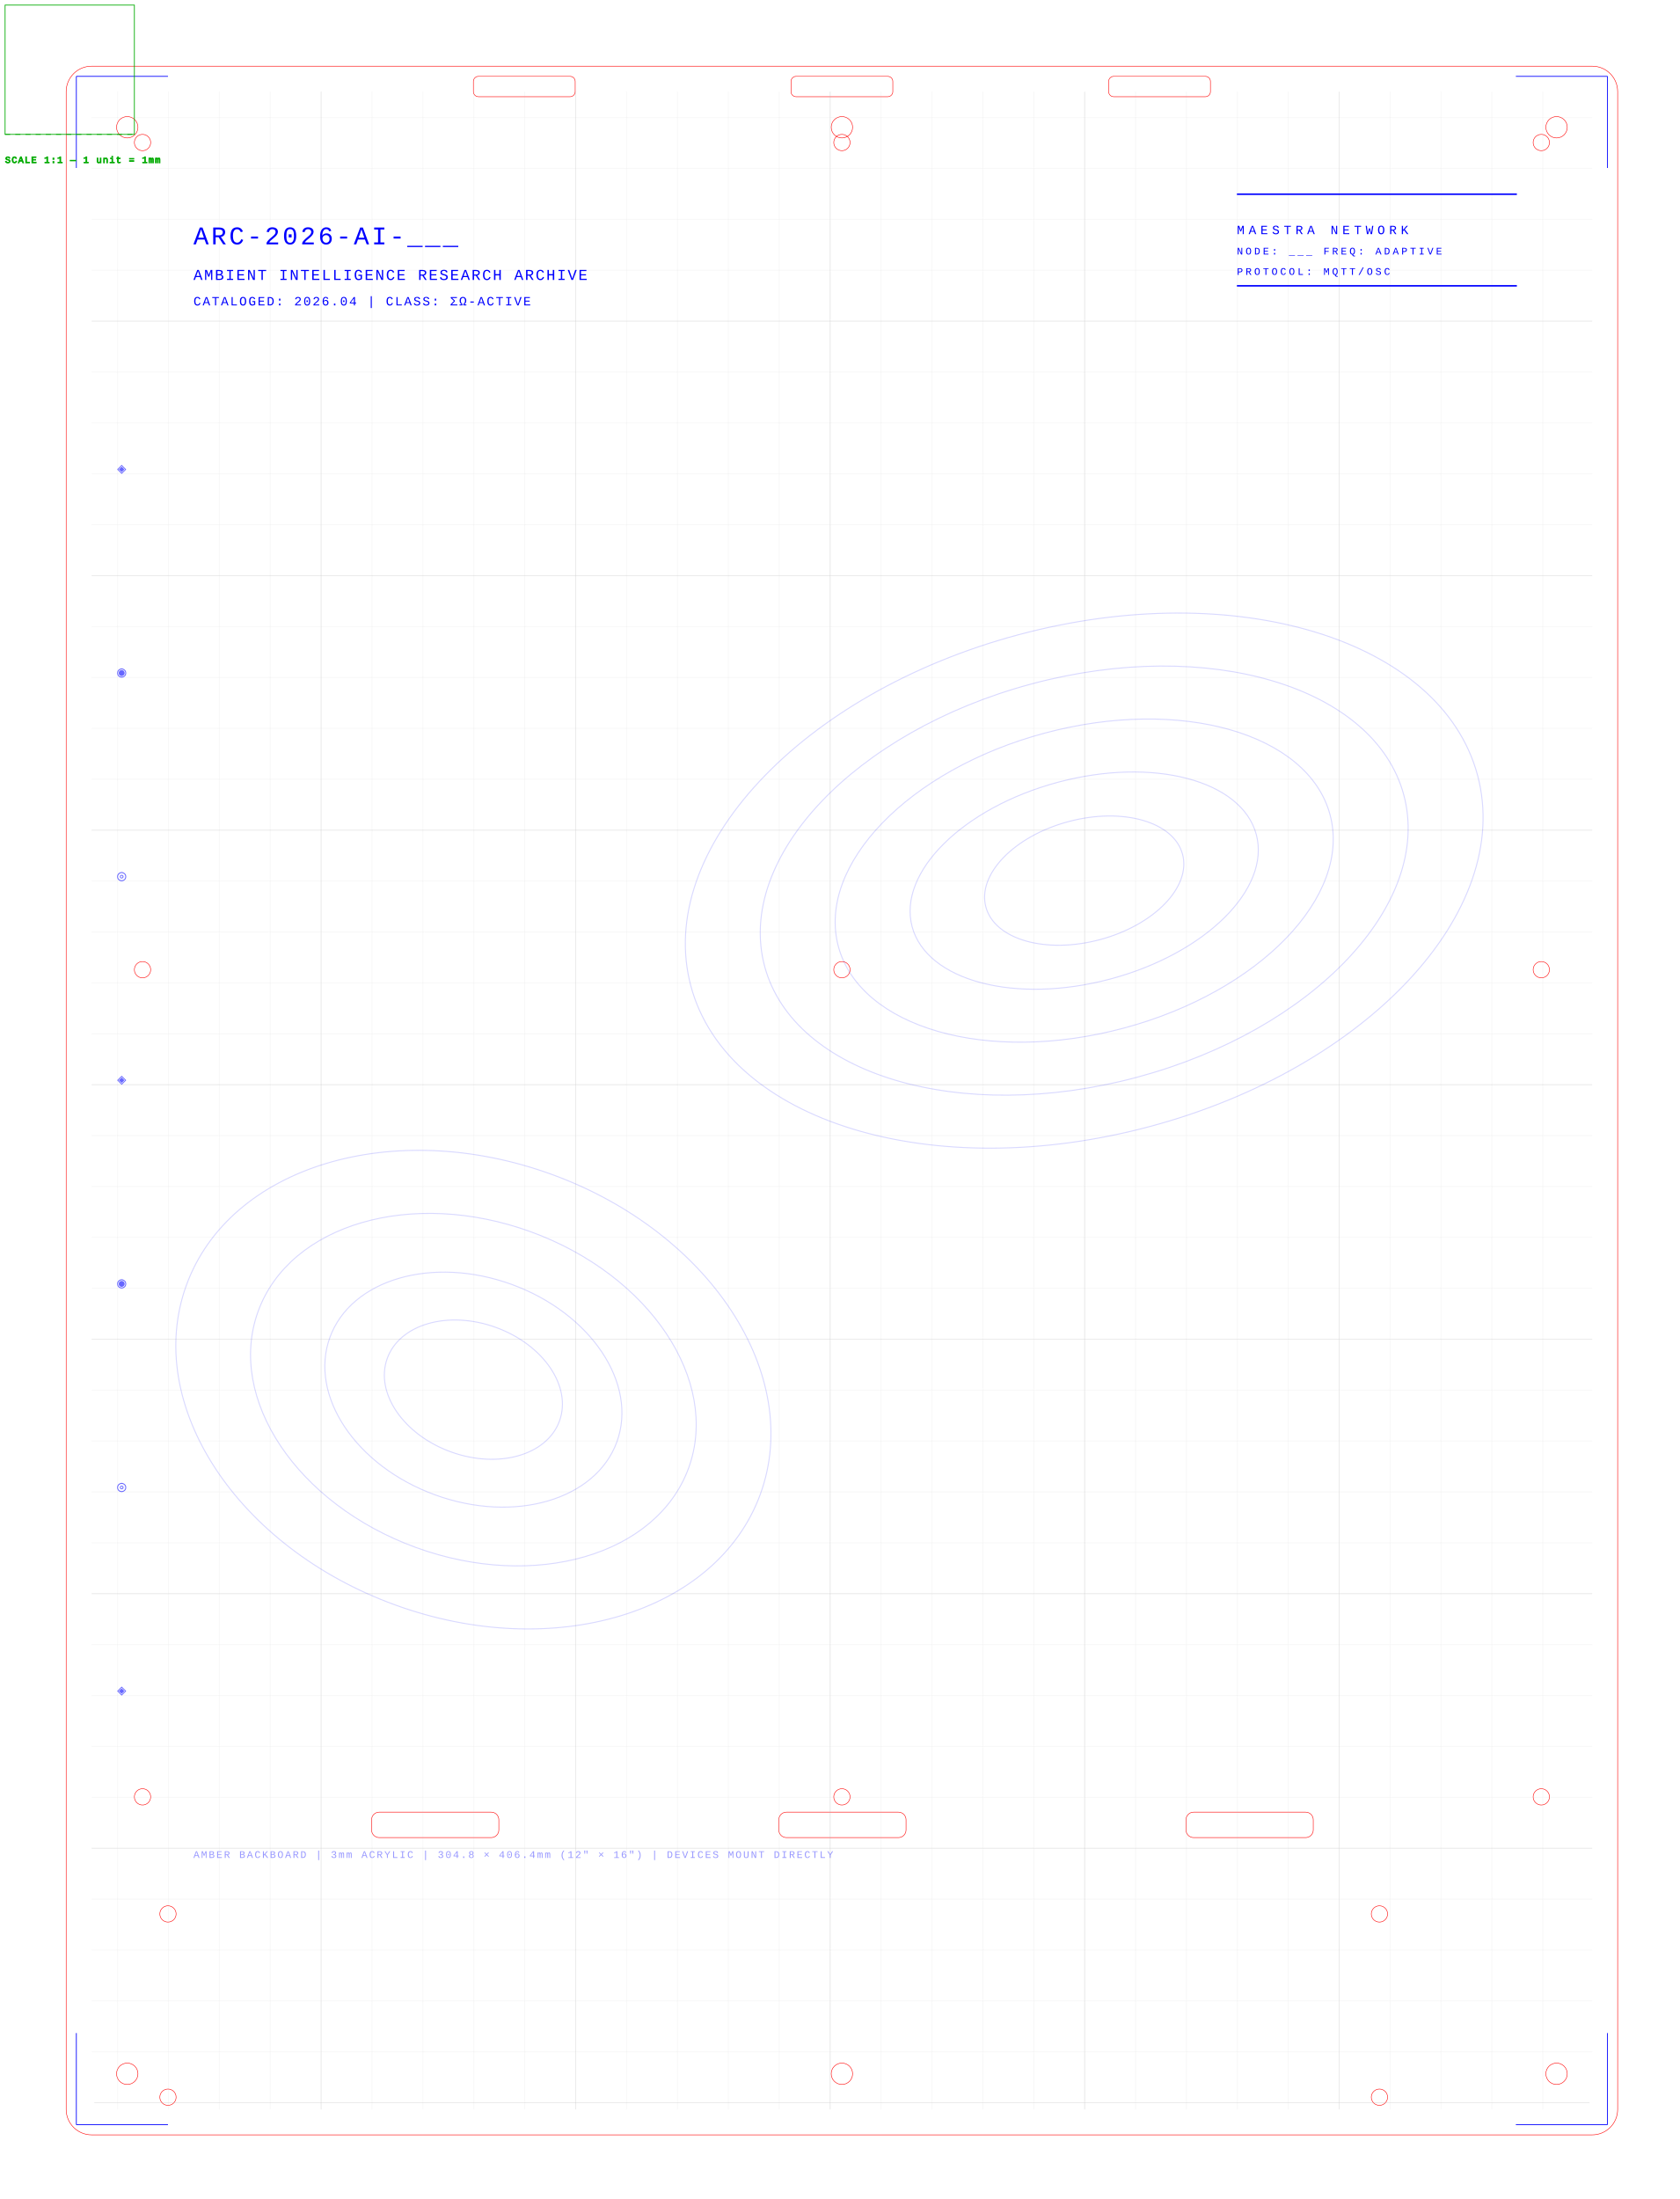
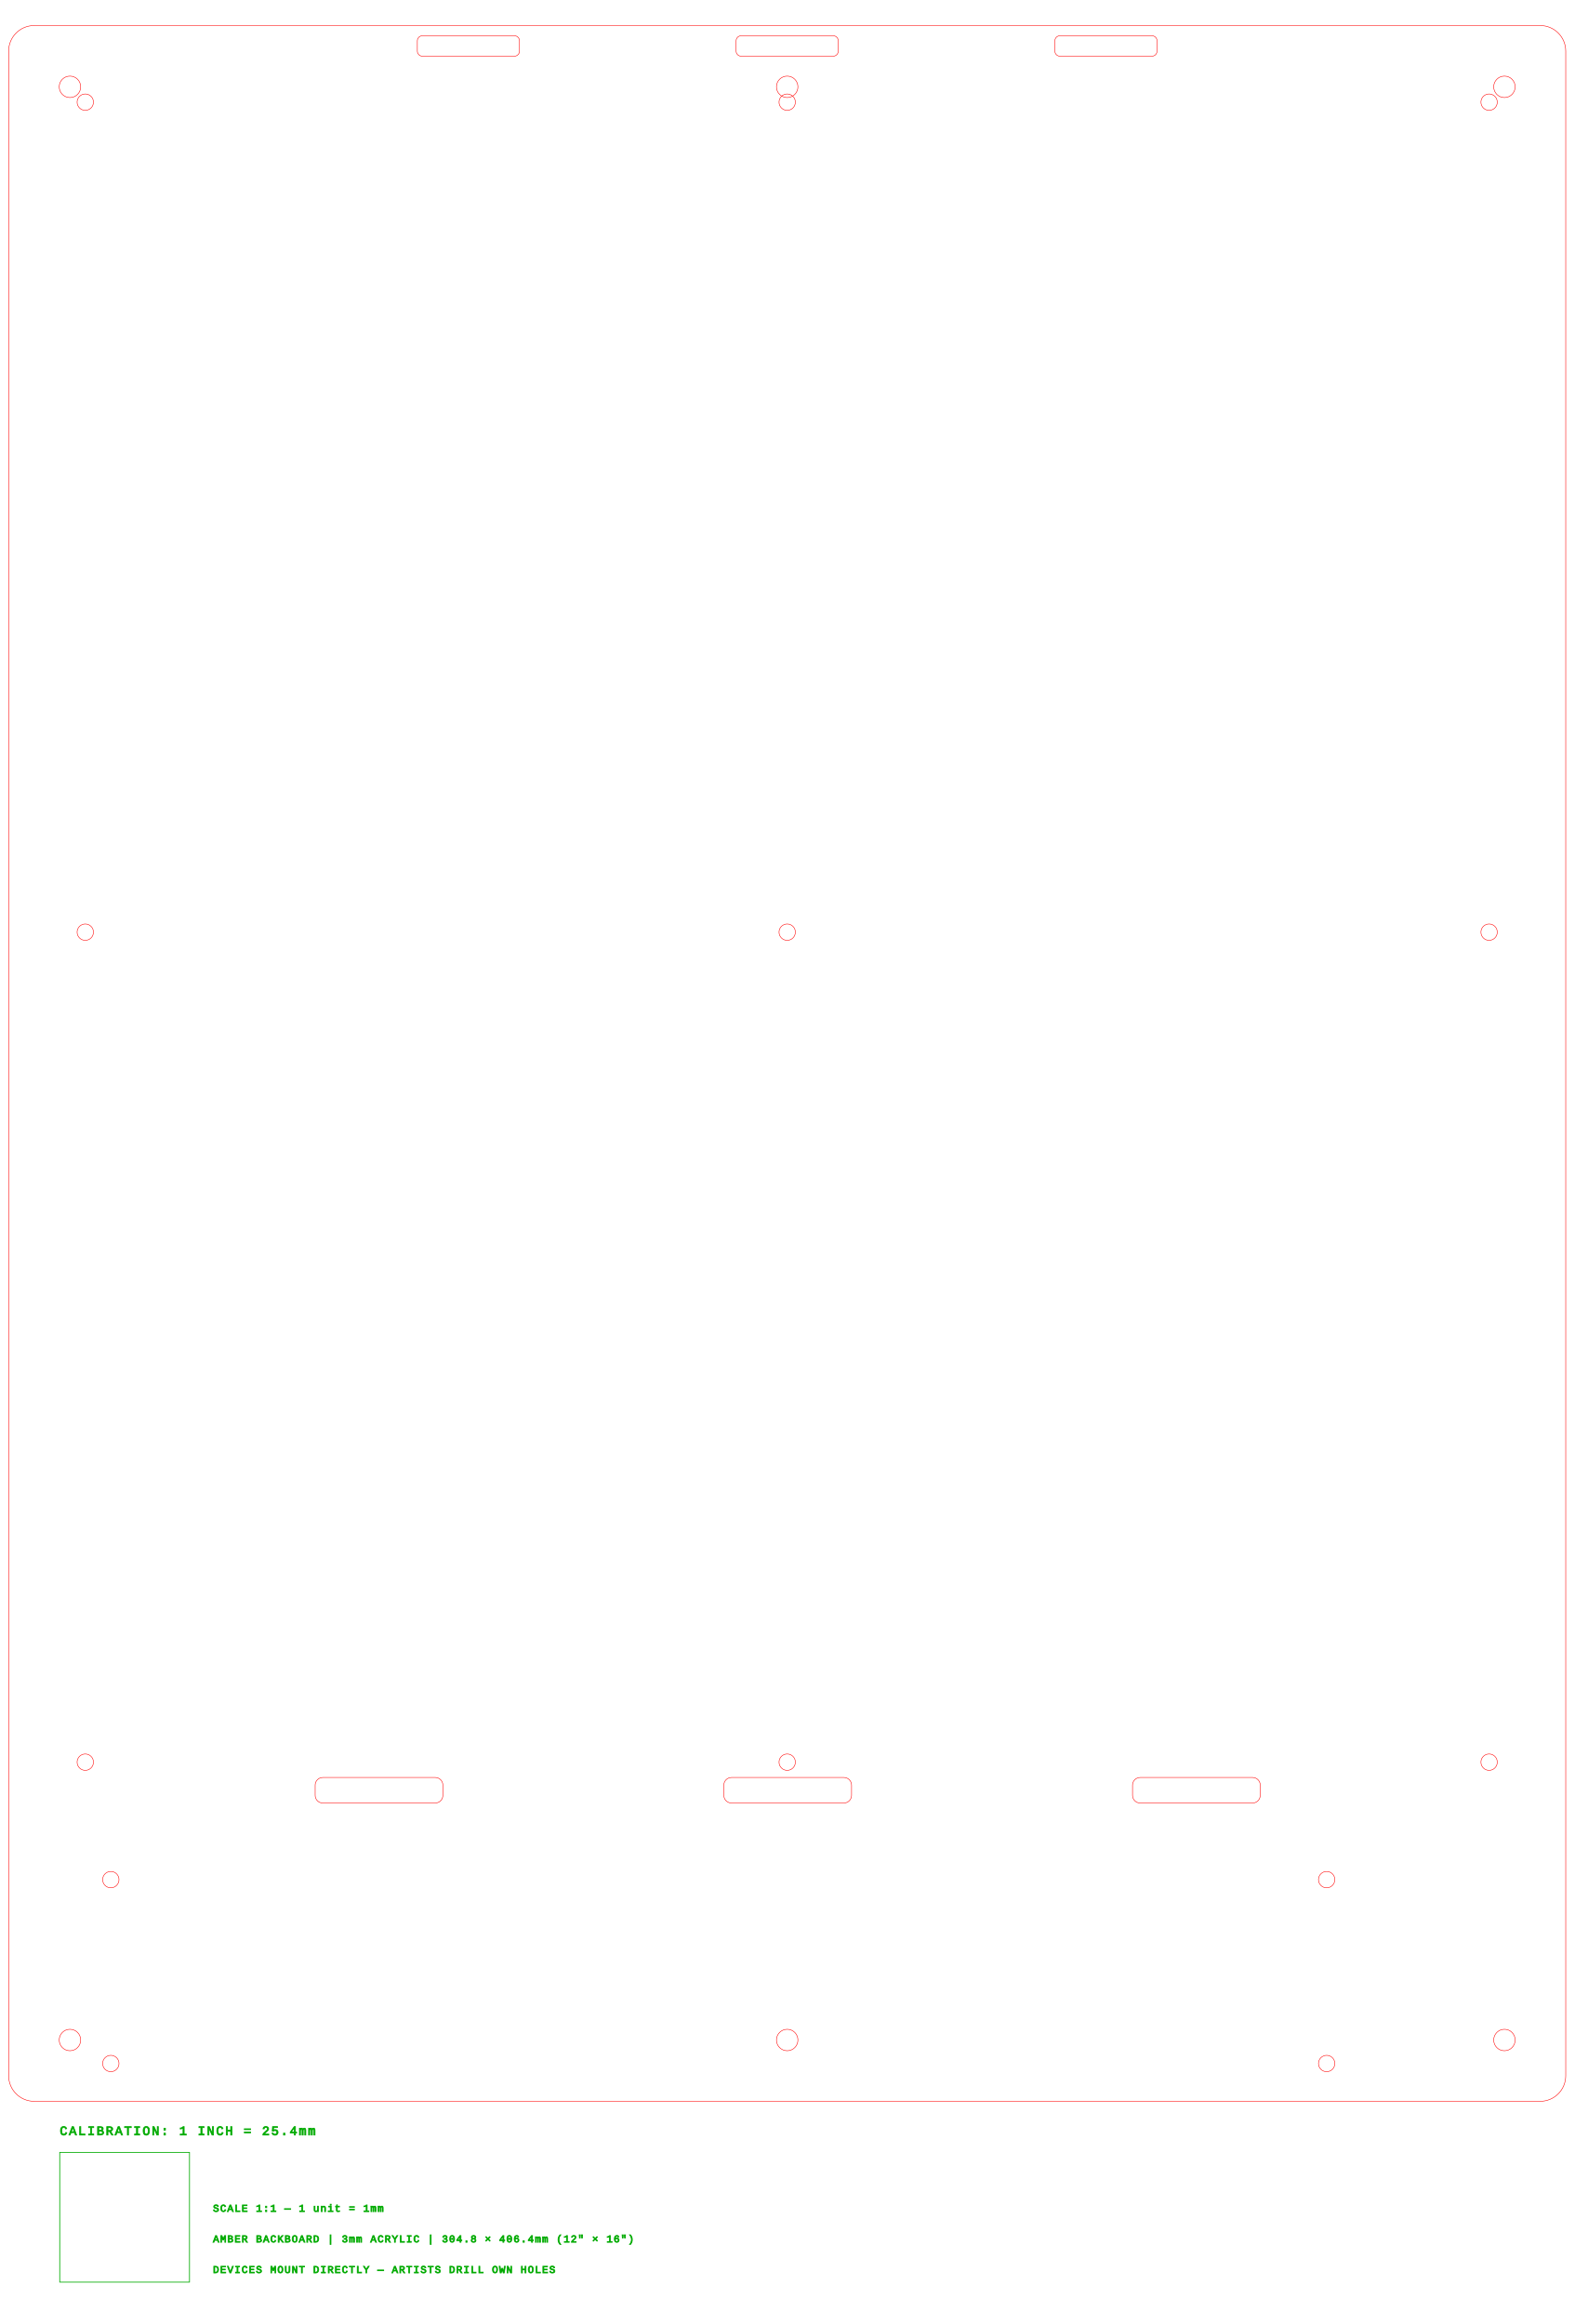
- <svg xmlns="http://www.w3.org/2000/svg" width="330mm" height="432mm" viewBox="-13 -13 330 432" style="background: transparent;">
-   <defs>
-     <pattern id="grid10" width="10" height="10" patternUnits="userSpaceOnUse">
-       <path d="M 10 0 L 0 0 0 10" fill="none" stroke="#AAAAAA" stroke-width="0.1" opacity="0.3" />
-     </pattern>
-     <pattern id="grid50" width="50" height="50" patternUnits="userSpaceOnUse">
-       <path d="M 50 0 L 0 0 0 50" fill="none" stroke="#AAAAAA" stroke-width="0.15" opacity="0.4" />
-     </pattern>
-     <clipPath id="panelClip">
-       <rect x="5" y="5" width="294.8" height="396.4" rx="3" />
-     </clipPath>
-   </defs>
+ <svg xmlns="http://www.w3.org/2000/svg" width="304.8mm" height="450mm" viewBox="0 -5 304.8 455" style="background: transparent;">
  <g id="CUT" fill="none" stroke="#FF0000" stroke-width="0.1">
    <rect x="0" y="0" width="304.8" height="406.4" rx="5" ry="5" />
    <circle cx="12" cy="12" r="2.1" />
    <circle cx="292.8" cy="12" r="2.1" />
    <circle cx="12" cy="394.4" r="2.1" />
    <circle cx="292.8" cy="394.4" r="2.1" />
    <circle cx="152.4" cy="12" r="2.1" />
    <circle cx="152.4" cy="394.4" r="2.1" />
    <circle cx="15" cy="15" r="1.6" />
    <circle cx="289.8" cy="15" r="1.6" />
    <circle cx="15" cy="340" r="1.6" />
    <circle cx="289.8" cy="340" r="1.6" />
    <circle cx="152.4" cy="15" r="1.6" />
    <circle cx="152.4" cy="340" r="1.6" />
    <circle cx="15" cy="177.5" r="1.6" />
    <circle cx="289.8" cy="177.5" r="1.6" />
    <circle cx="152.4" cy="177.5" r="1.6" />
    <circle cx="20" cy="363" r="1.6" />
    <circle cx="258" cy="363" r="1.6" />
    <circle cx="20" cy="399" r="1.6" />
    <circle cx="258" cy="399" r="1.6" />
    <rect x="80" y="2" width="20" height="4" rx="1" />
    <rect x="142.4" y="2" width="20" height="4" rx="1" />
    <rect x="204.8" y="2" width="20" height="4" rx="1" />
    <rect x="60" y="343" width="25" height="5" rx="1.5" />
    <rect x="140" y="343" width="25" height="5" rx="1.5" />
    <rect x="220" y="343" width="25" height="5" rx="1.5" />
  </g>
-   <g id="ETCH-LIGHT" clip-path="url(#panelClip)">
-     <rect x="5" y="5" width="294.8" height="396.4" fill="url(#grid10)" />
-     <rect x="5" y="5" width="294.8" height="396.4" fill="url(#grid50)" />
-   </g>
-   <g id="ETCH-DEEP" fill="#0000FF" stroke="none" font-family="'Courier New', monospace">
-     <text x="25" y="35" font-size="5" letter-spacing="0.5">ARC-2026-AI-___</text>
-     <text x="25" y="42" font-size="3" letter-spacing="0.3">AMBIENT INTELLIGENCE RESEARCH ARCHIVE</text>
-     <text x="25" y="47" font-size="2.5" letter-spacing="0.3">CATALOGED: 2026.04 | CLASS: ΣΩ-ACTIVE</text>
-     <rect x="230" y="25" width="55" height="0.3" />
-     <text x="230" y="33" font-size="2.5" letter-spacing="0.8">MAESTRA NETWORK</text>
-     <text x="230" y="37" font-size="2" letter-spacing="0.5">NODE: ___  FREQ: ADAPTIVE</text>
-     <text x="230" y="41" font-size="2" letter-spacing="0.5">PROTOCOL: MQTT/OSC</text>
-     <rect x="230" y="43" width="55" height="0.3" />
-     <text x="10" y="80" font-size="3" opacity="0.6">◈</text>
-     <text x="10" y="120" font-size="3" opacity="0.6">◉</text>
-     <text x="10" y="160" font-size="3" opacity="0.6">◎</text>
-     <text x="10" y="200" font-size="3" opacity="0.6">◈</text>
-     <text x="10" y="240" font-size="3" opacity="0.6">◉</text>
-     <text x="10" y="280" font-size="3" opacity="0.6">◎</text>
-     <text x="10" y="320" font-size="3" opacity="0.6">◈</text>
-     <g opacity="0.15" fill="none" stroke="#0000FF" stroke-width="0.2">
-       <ellipse cx="200" cy="160" rx="80" ry="50" transform="rotate(-15 200 160)" />
-       <ellipse cx="200" cy="160" rx="65" ry="40" transform="rotate(-15 200 160)" />
-       <ellipse cx="200" cy="160" rx="50" ry="30" transform="rotate(-15 200 160)" />
-       <ellipse cx="200" cy="160" rx="35" ry="20" transform="rotate(-15 200 160)" />
-       <ellipse cx="200" cy="160" rx="20" ry="12" transform="rotate(-15 200 160)" />
-       <ellipse cx="80" cy="260" rx="60" ry="45" transform="rotate(20 80 260)" />
-       <ellipse cx="80" cy="260" rx="45" ry="33" transform="rotate(20 80 260)" />
-       <ellipse cx="80" cy="260" rx="30" ry="22" transform="rotate(20 80 260)" />
-       <ellipse cx="80" cy="260" rx="18" ry="13" transform="rotate(20 80 260)" />
-     </g>
-     <line x1="2" y1="20" x2="2" y2="2" stroke="#0000FF" stroke-width="0.15" />
-     <line x1="2" y1="2" x2="20" y2="2" stroke="#0000FF" stroke-width="0.15" />
-     <line x1="284.8" y1="2" x2="302.8" y2="2" stroke="#0000FF" stroke-width="0.15" />
-     <line x1="302.8" y1="2" x2="302.8" y2="20" stroke="#0000FF" stroke-width="0.15" />
-     <line x1="2" y1="386.4" x2="2" y2="404.4" stroke="#0000FF" stroke-width="0.15" />
-     <line x1="2" y1="404.4" x2="20" y2="404.4" stroke="#0000FF" stroke-width="0.15" />
-     <line x1="302.8" y1="386.4" x2="302.8" y2="404.4" stroke="#0000FF" stroke-width="0.15" />
-     <line x1="284.8" y1="404.4" x2="302.8" y2="404.4" stroke="#0000FF" stroke-width="0.15" />
-     <text x="25" y="352" font-size="2" letter-spacing="0.3" opacity="0.4">AMBER BACKBOARD | 3mm ACRYLIC | 304.8 × 406.4mm (12" × 16") | DEVICES MOUNT DIRECTLY</text>
-   </g>
  <g fill="none" stroke="#00AA00" stroke-width="0.15" font-family="'Courier New', monospace">
-     <rect x="-12" y="-12" width="25.4" height="25.4" />
-     <line x1="-12" y1="13.4" x2="13.4" y2="13.4" stroke-dasharray="1,1" />
-     <text x="-12" y="-14" fill="#00AA00" font-size="2" letter-spacing="0.3">CALIBRATION: 1 INCH = 25.4mm</text>
-     <text x="-12" y="19" fill="#00AA00" font-size="1.8" letter-spacing="0.2">SCALE 1:1 — 1 unit = 1mm</text>
+     <rect x="10" y="416.4" width="25.4" height="25.4" />
+     <text x="10" y="413" fill="#00AA00" font-size="2.5" letter-spacing="0.3">CALIBRATION: 1 INCH = 25.4mm</text>
+     <text x="40" y="428" fill="#00AA00" font-size="2" letter-spacing="0.2">SCALE 1:1 — 1 unit = 1mm</text>
+     <text x="40" y="434" fill="#00AA00" font-size="2" letter-spacing="0.2">AMBER BACKBOARD | 3mm ACRYLIC | 304.8 × 406.4mm (12" × 16")</text>
+     <text x="40" y="440" fill="#00AA00" font-size="2" letter-spacing="0.2">DEVICES MOUNT DIRECTLY — ARTISTS DRILL OWN HOLES</text>
  </g>
</svg>
